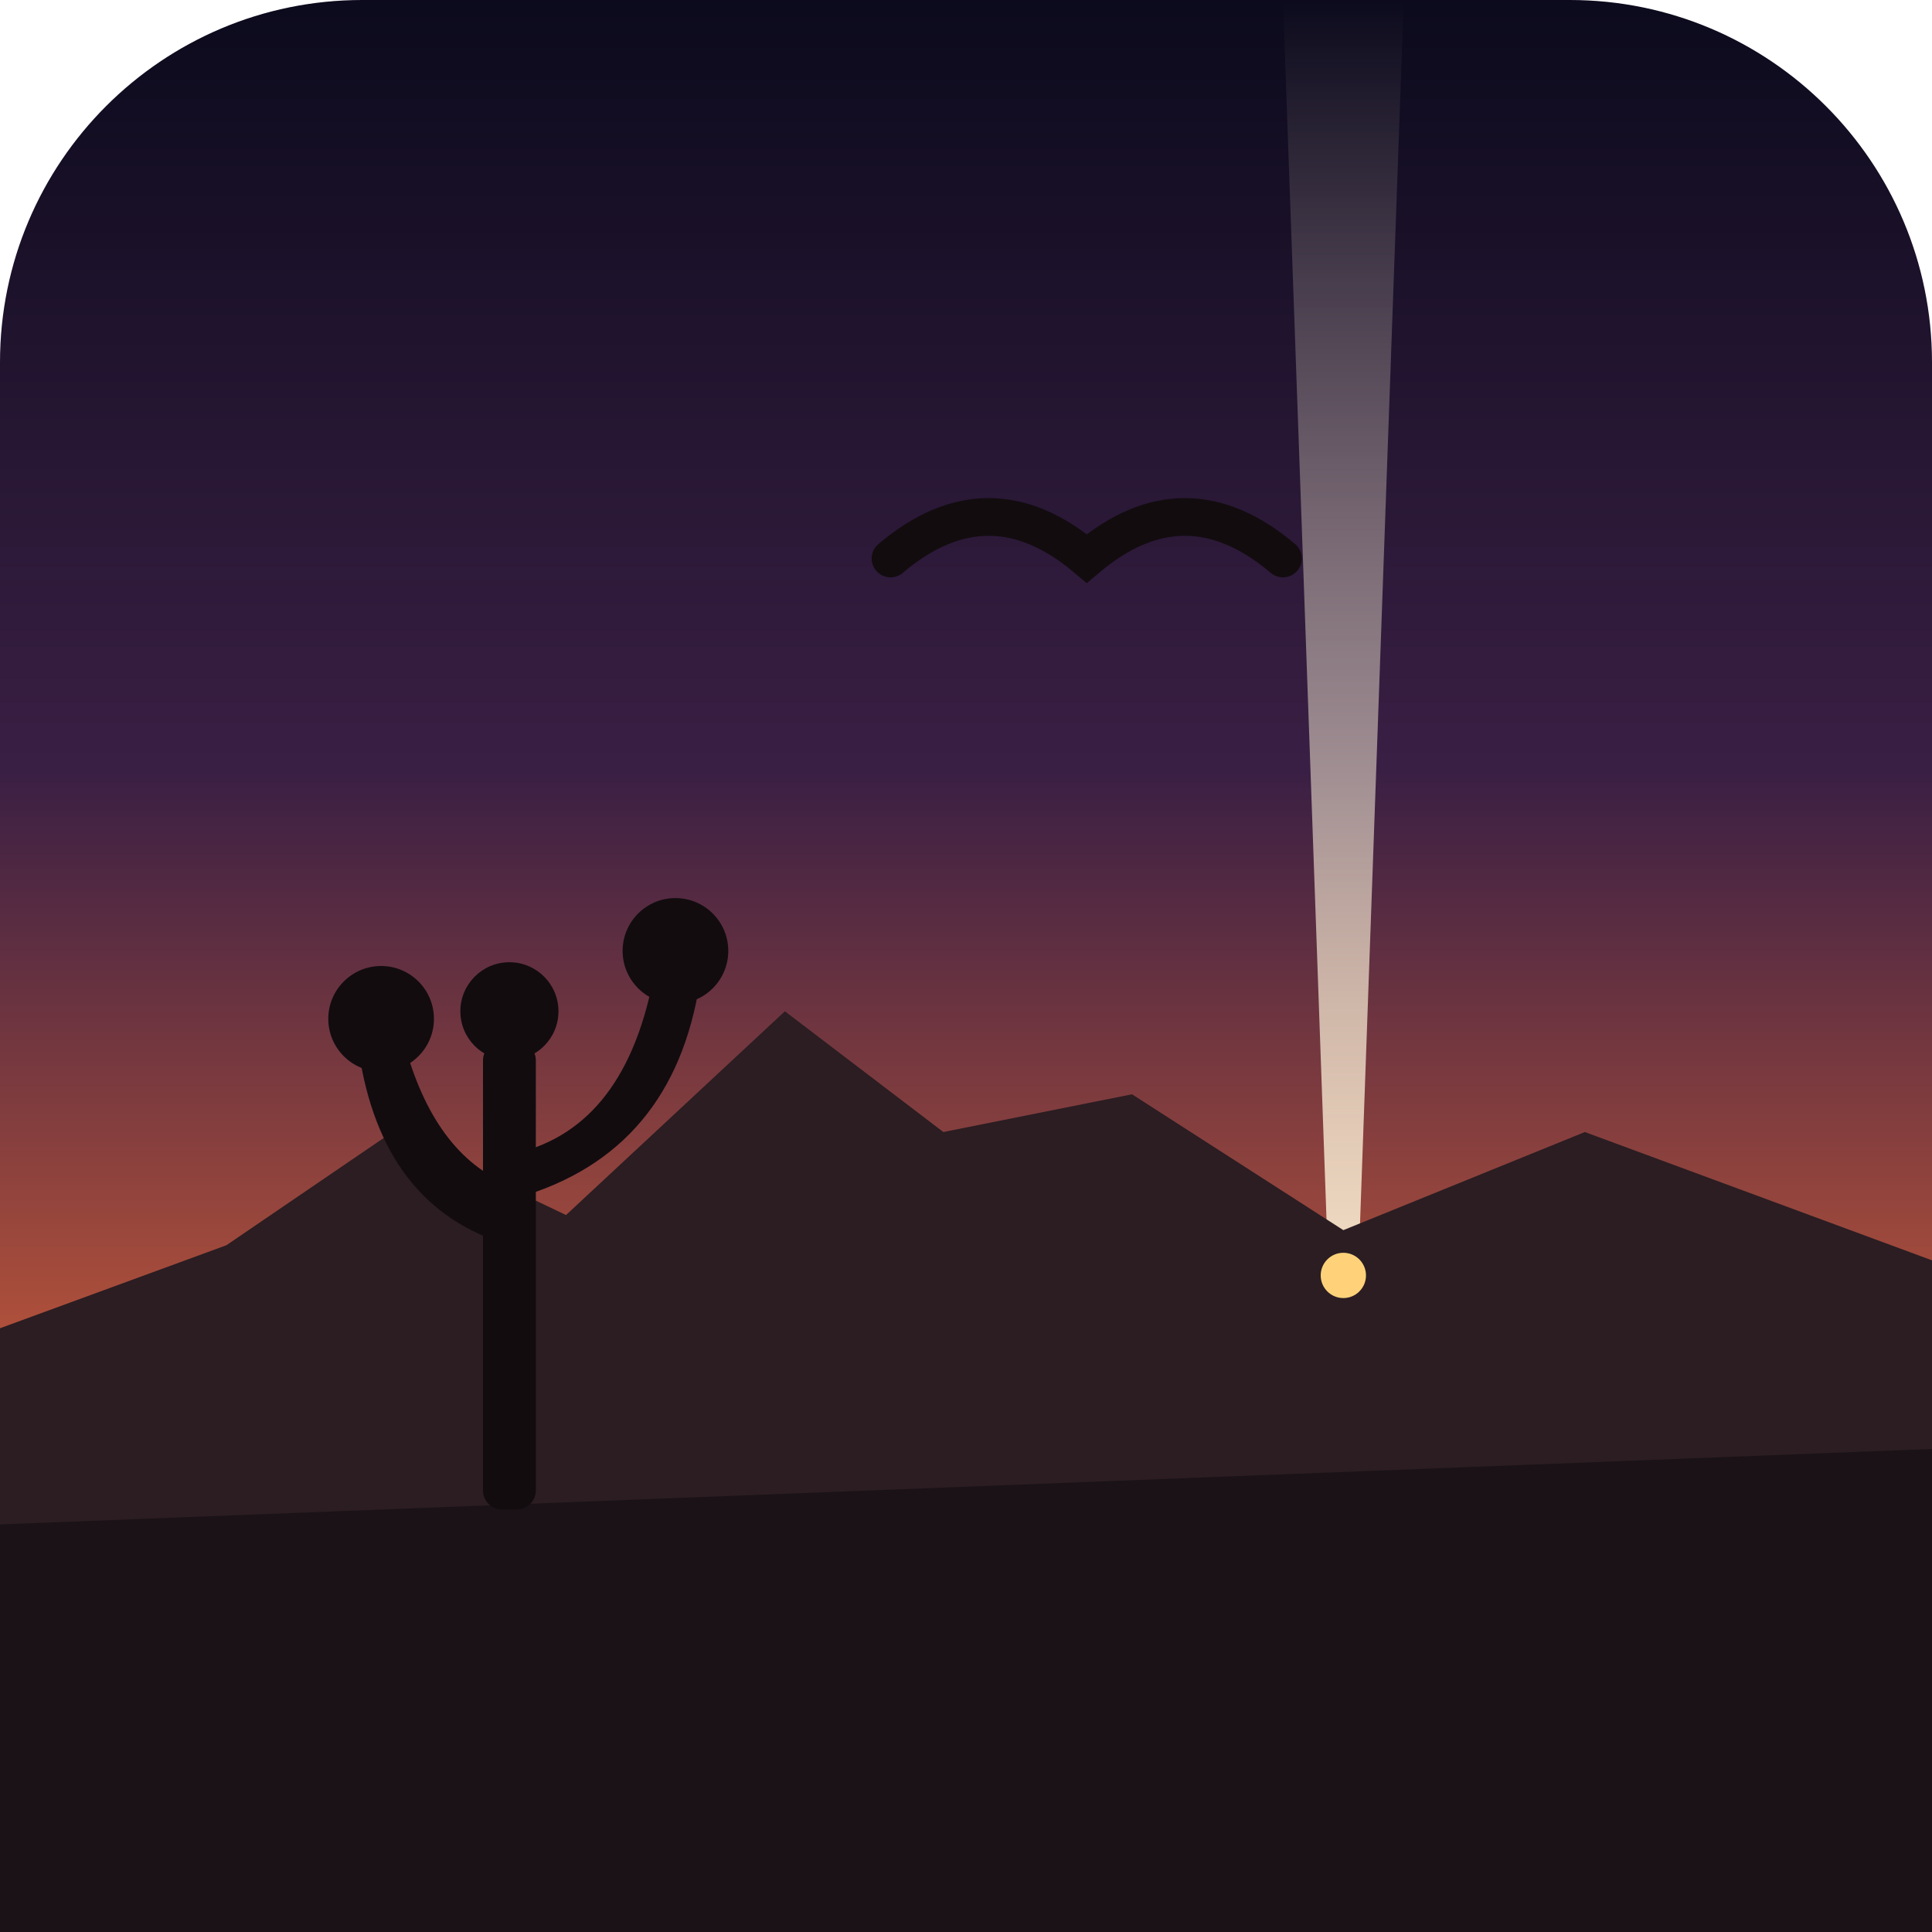
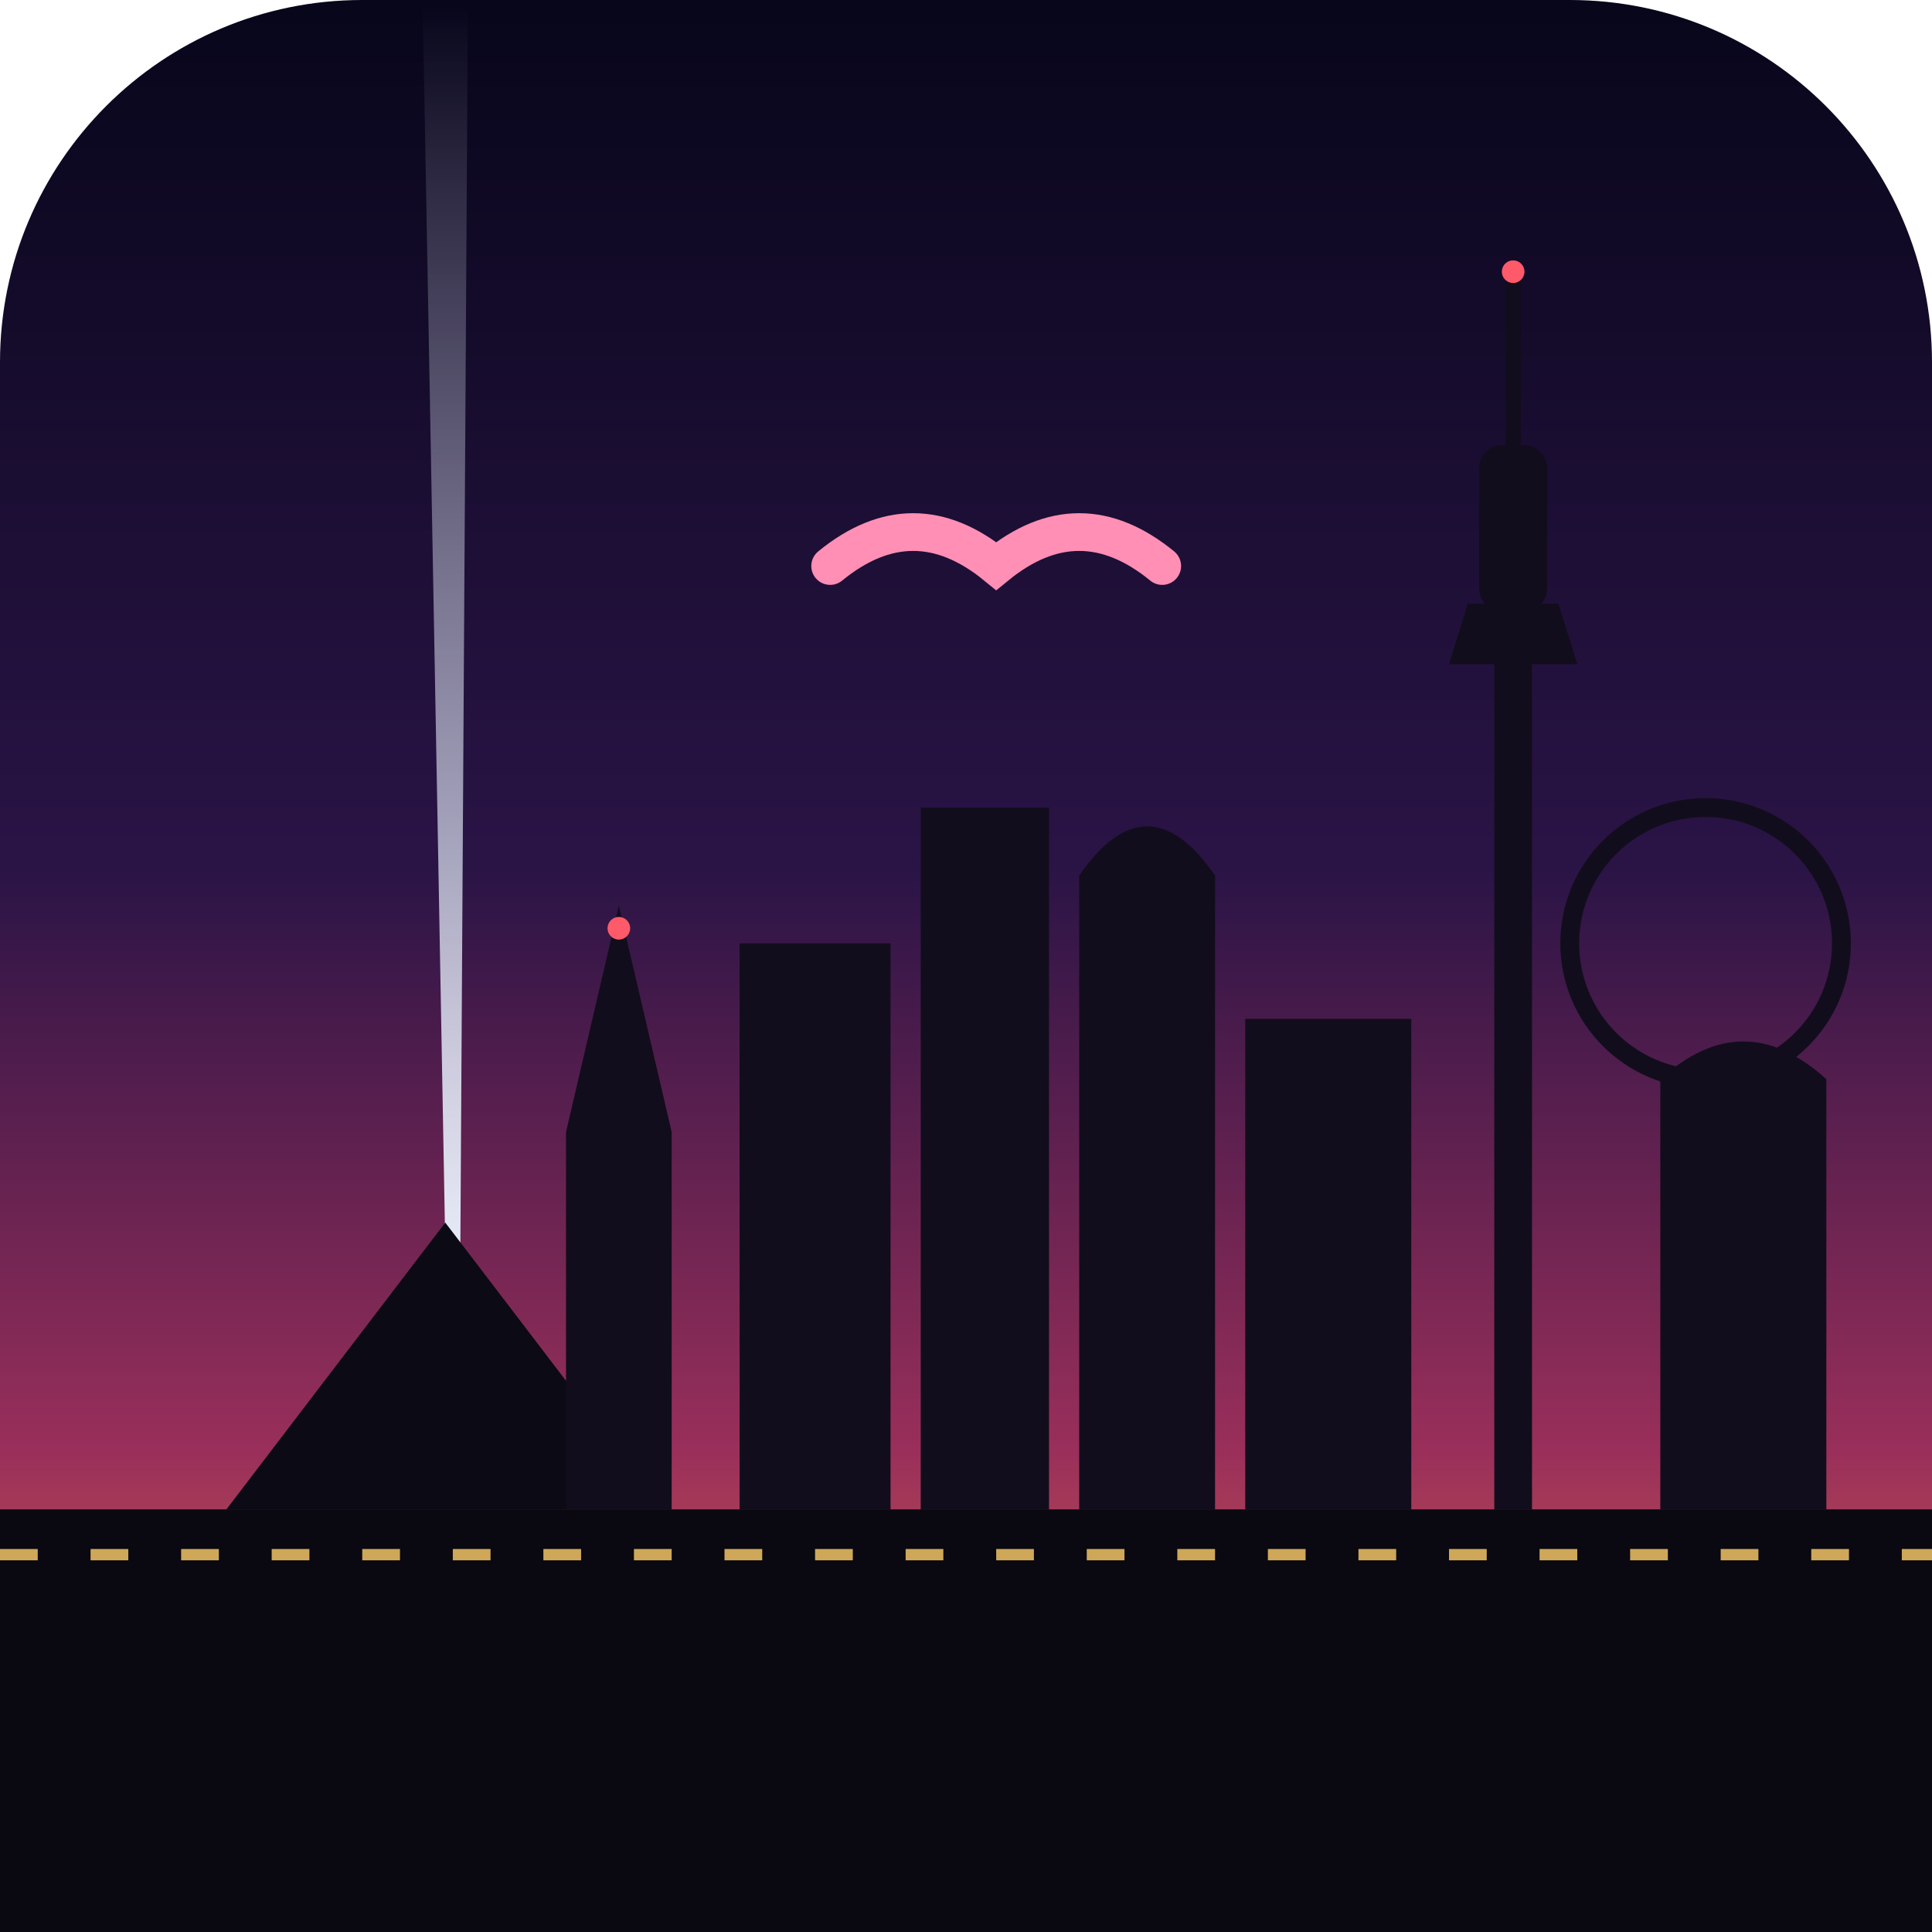
<svg xmlns="http://www.w3.org/2000/svg" viewBox="0 0 512 512">
  <defs>
    <linearGradient id="sky" x1="0" y1="0" x2="0" y2="1">
-       <stop offset="0" stop-color="#0b0a1c" />
-       <stop offset="0.4" stop-color="#3a1f44" />
-       <stop offset="0.7" stop-color="#b4523a" />
-       <stop offset="1" stop-color="#f2a457" />
+       <stop offset="0" stop-color="#07061a" />
+       <stop offset="0.45" stop-color="#2a1446" />
+       <stop offset="0.75" stop-color="#9a2f5a" />
+       <stop offset="1" stop-color="#f08a4a" />
    </linearGradient>
    <linearGradient id="beam" x1="0" y1="1" x2="0" y2="0">
-       <stop offset="0" stop-color="#fff6dc" stop-opacity="0.85" />
-       <stop offset="1" stop-color="#fff6dc" stop-opacity="0" />
+       <stop offset="0" stop-color="#eaf4ff" stop-opacity="0.95" />
+       <stop offset="1" stop-color="#eaf4ff" stop-opacity="0" />
    </linearGradient>
  </defs>
  <rect width="512" height="512" rx="96" fill="url(#sky)" />
-   <path d="M352 336 L340 0 L372 0 L360 336 Z" fill="url(#beam)" />
-   <path d="M0 352 L60 330 L104 300 L150 322 L208 268 L250 300 L300 290 L356 326 L420 300 L512 334 L512 512 L0 512 Z" fill="#2b1d22" />
-   <path d="M0 404 L512 384 L512 512 L0 512 Z" fill="#1a1216" />
-   <g fill="#120c0f">
-     <rect x="128" y="276" width="14" height="124" rx="5" />
-     <path d="M135 330 q-34 -10 -40 -52 l12 -2 q8 30 28 38 Z" />
-     <path d="M135 306 q30 -6 38 -46 l12 3 q-8 44 -50 55 Z" />
-     <circle cx="101" cy="270" r="14" />
-     <circle cx="179" cy="252" r="14" />
-     <circle cx="135" cy="268" r="13" />
+   <path d="M118 330 L112 0 L124 0 L122 330 Z" fill="url(#beam)" />
+   <path d="M60 400 L118 324 L176 400 Z" fill="#0c0a14" />
+   <g fill="#120d1c">
+     <rect x="396" y="150" width="10" height="250" />
+     <path d="M384 176 h34 l-5 -16 h-24 z" />
+     <rect x="392" y="118" width="18" height="44" rx="6" />
+     <rect x="399" y="70" width="4" height="50" />
+     <rect x="196" y="250" width="40" height="150" />
+     <rect x="244" y="214" width="34" height="186" />
+     <path d="M286 400 V232 q18 -26 36 0 V400 z" />
+     <rect x="330" y="270" width="44" height="130" />
+     <path d="M150 400 V300 l14 -60 l14 60 V400 z" />
+     <path d="M440 400 V286 q22 -20 44 0 V400 z" />
  </g>
-   <circle cx="356" cy="338" r="6" fill="#ffd27a" />
-   <path d="M236 148 q26 -22 52 0 q26 -22 52 0" fill="none" stroke="#120c0f" stroke-width="10" stroke-linecap="round" />
+   <circle cx="452" cy="250" r="36" fill="none" stroke="#120d1c" stroke-width="5" />
+   <circle cx="164" cy="246" r="3" fill="#ff5a6a" />
+   <circle cx="401" cy="72" r="3" fill="#ff5a6a" />
+   <path d="M0 400 H512 V512 H0 Z" fill="#0a0810" />
+   <path d="M0 412 H512" stroke="#ffcf6a" stroke-width="3" stroke-dasharray="10 14" opacity="0.8" />
+   <path d="M220 150 q22 -18 44 0 q22 -18 44 0" fill="none" stroke="#ff8fb4" stroke-width="10" stroke-linecap="round" />
</svg>
